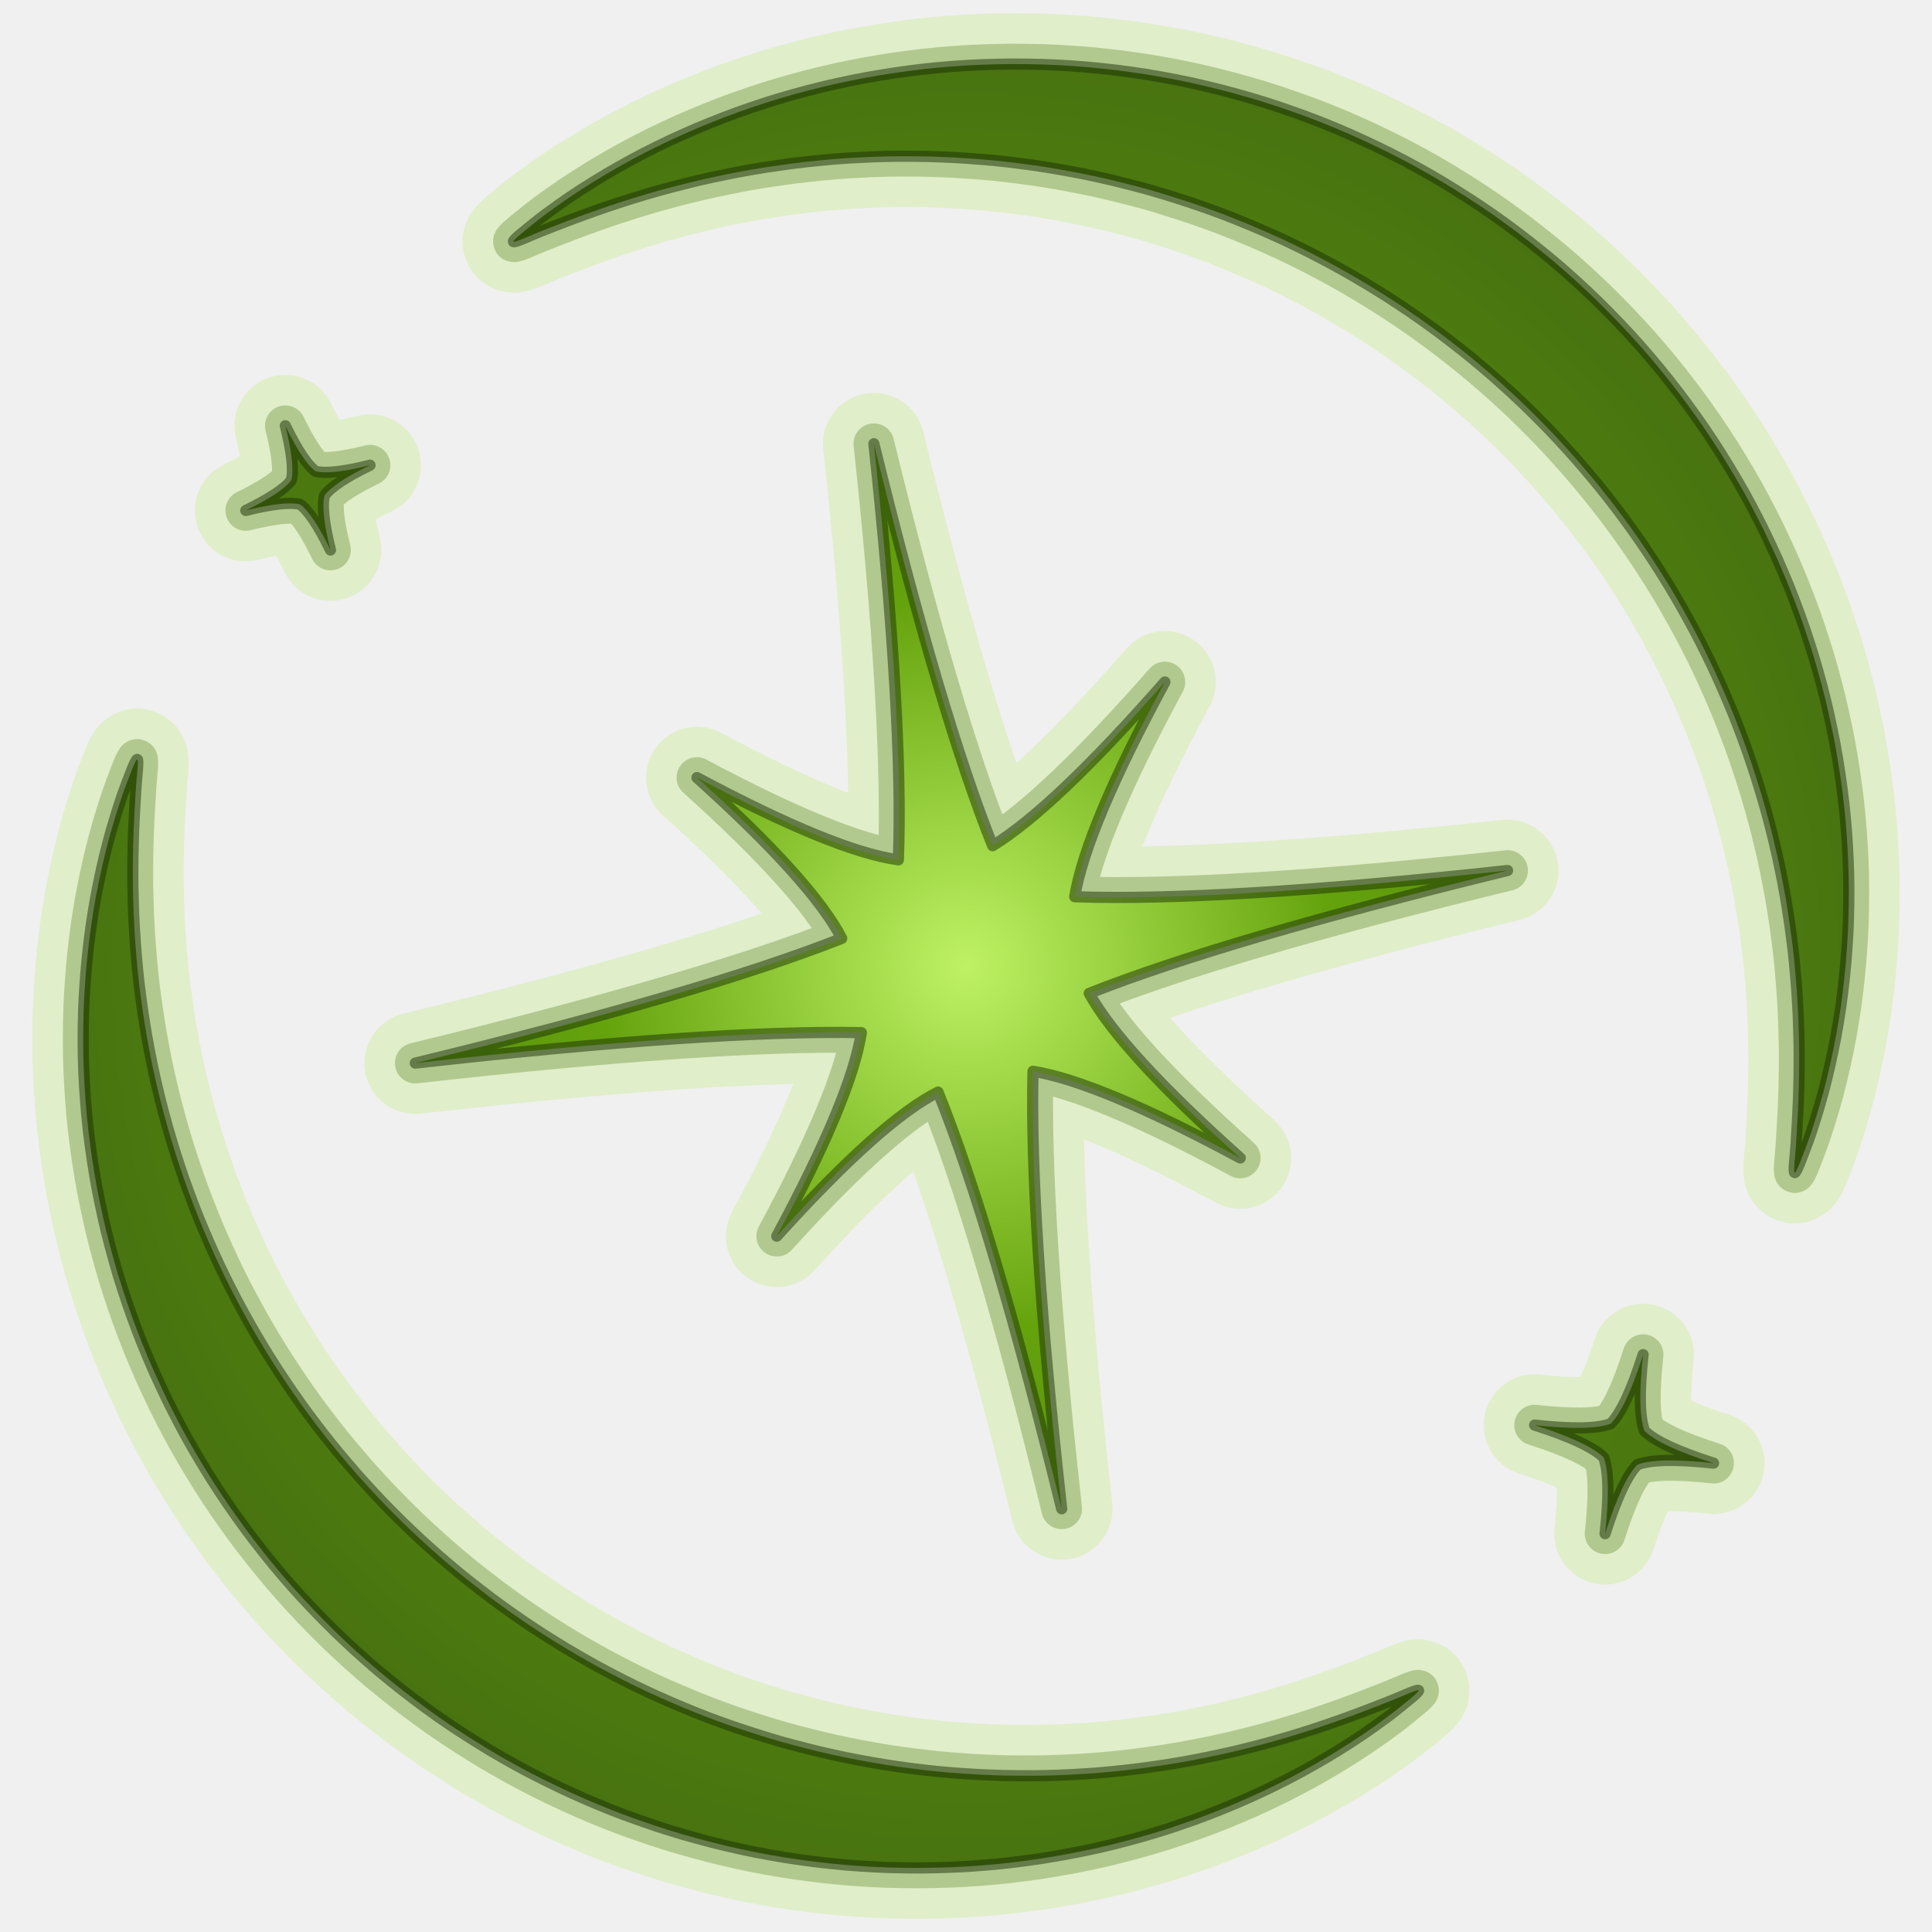
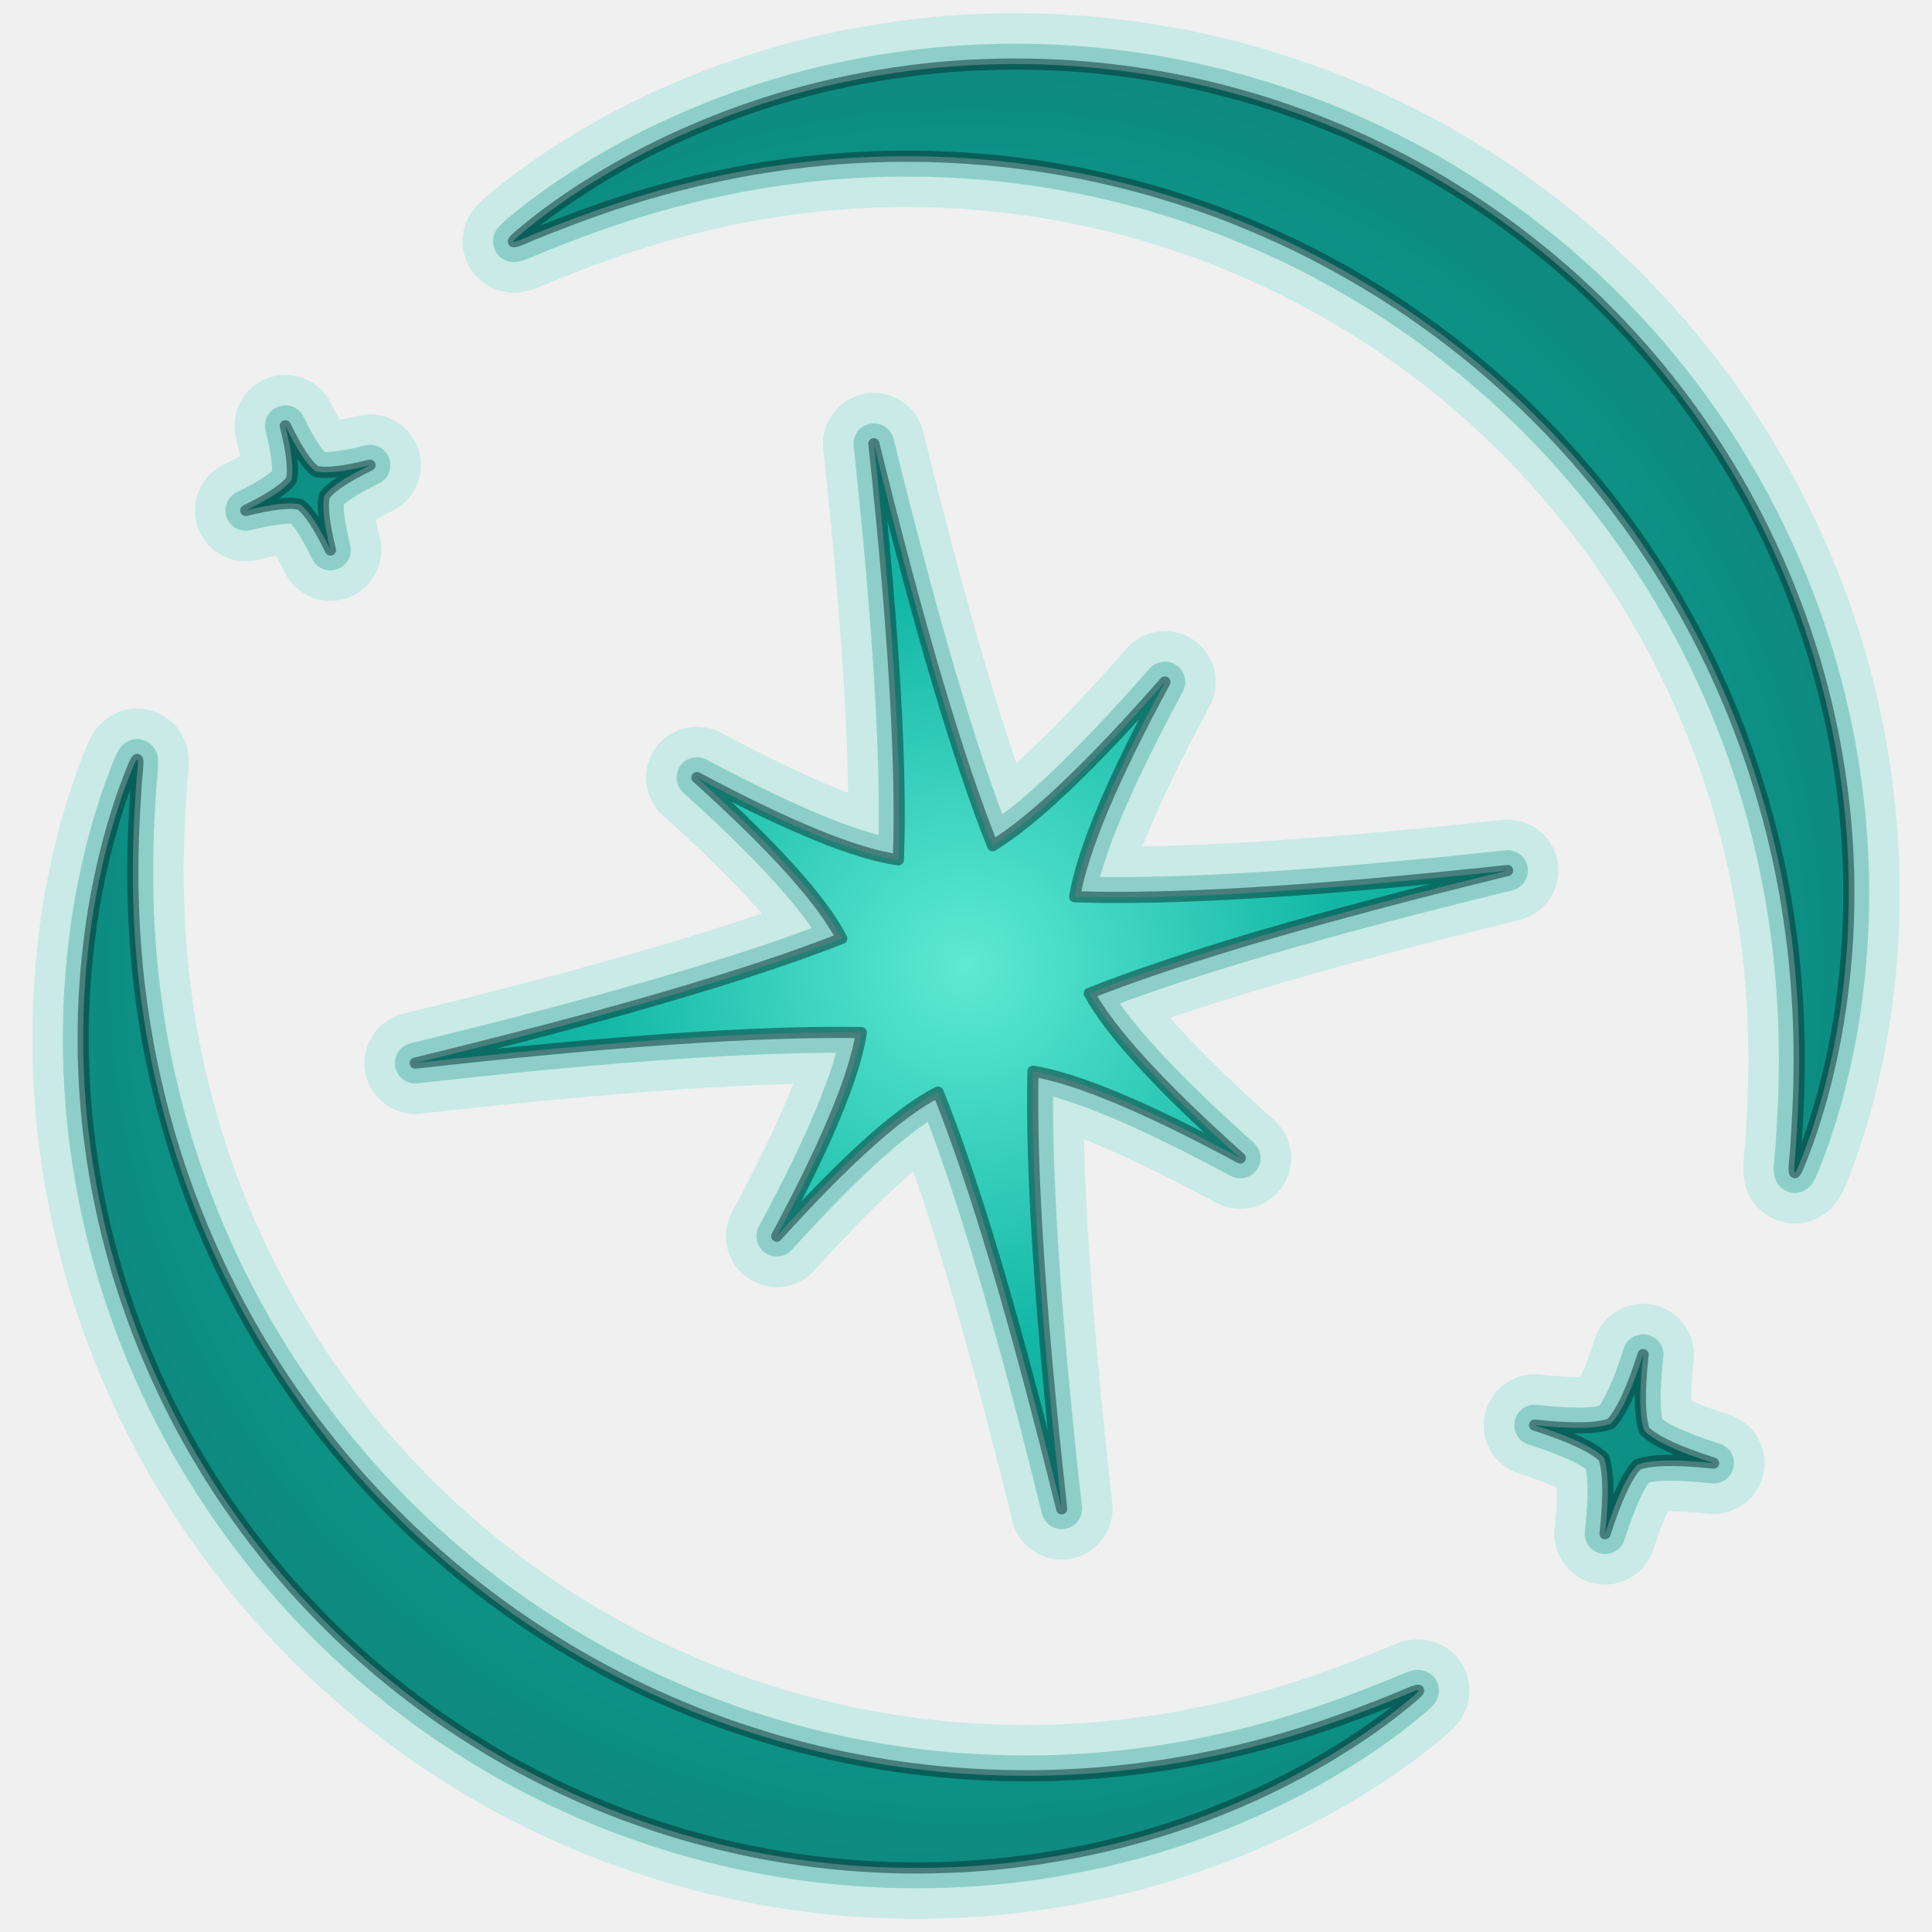
<svg xmlns="http://www.w3.org/2000/svg" viewBox="33 33 190 190" width="190" height="190" role="img" aria-labelledby="af-t">
  <style>.af-d{display:none}@media (prefers-color-scheme:dark){.af-l{display:none}.af-d{display:inline}}</style>
  <g class="af-l">
    <defs>
      <radialGradient id="afl-lit" gradientUnits="userSpaceOnUse" cx="128" cy="128" r="120">
-         <stop offset="0" stop-color="#BEF264" />
-         <stop offset=".3" stop-color="#65A30D" />
-         <stop offset=".62" stop-color="#4D7C0F" />
-         <stop offset="1" stop-color="#3F6212" />
+         <stop offset="0" stop-color="#5EEAD4" />
+         <stop offset=".3" stop-color="#14B8A6" />
+         <stop offset=".62" stop-color="#0D9488" />
+         <stop offset="1" stop-color="#0F766E" />
      </radialGradient>
      <g id="afl-m">
        <path d="M118.94 76.64Q125.49 103.36 130.62 116.17Q136.65 112.49 147.56 100.07Q139.8 114.45 138.69 121.19Q152.94 121.68 181.26 118.61Q153.5 125.39 140.12 130.69Q143.25 136.41 154.97 146.88Q141.09 139.4 134.59 138.35Q134.24 152.85 137.41 181.38Q130.6 153.65 125.25 140.4Q119.67 143.2 109.39 154.57Q116.73 140.92 117.71 134.55Q102.86 134.28 73.84 137.55Q102.11 130.67 115.78 125.29Q112.92 119.72 101.54 109.47Q115.09 116.7 121.35 117.56Q121.87 103.9 118.94 76.64Z" />
        <path d="M83.49 56.76C83.57 56.91 85.25 56.11 86.11 55.78C86.98 55.44 87.84 55.09 88.7 54.77C89.56 54.44 90.42 54.12 91.28 53.82C92.15 53.51 93.01 53.21 93.88 52.93C94.74 52.65 95.61 52.38 96.48 52.12C97.35 51.86 98.23 51.62 99.1 51.39C99.98 51.16 100.85 50.94 101.73 50.73C102.61 50.53 103.49 50.34 104.37 50.16C105.25 49.98 106.13 49.81 107.01 49.66C107.89 49.51 108.77 49.37 109.66 49.25C110.54 49.12 111.42 49.01 112.31 48.91C113.19 48.81 114.08 48.73 114.96 48.65C115.84 48.58 116.73 48.52 117.61 48.48C118.49 48.43 119.37 48.4 120.26 48.38C121.14 48.36 122.02 48.36 122.9 48.37C123.78 48.37 124.65 48.39 125.53 48.43C126.41 48.46 127.28 48.51 128.15 48.57C129.03 48.63 129.9 48.7 130.77 48.78C131.63 48.87 132.5 48.97 133.36 49.08C134.23 49.19 135.09 49.31 135.95 49.45C136.81 49.59 137.66 49.74 138.51 49.9C139.37 50.06 140.21 50.23 141.06 50.42C141.91 50.61 142.75 50.8 143.58 51.02C144.42 51.23 145.26 51.45 146.09 51.68C146.92 51.92 147.74 52.17 148.56 52.43C149.39 52.69 150.2 52.96 151.02 53.24C151.83 53.52 152.64 53.82 153.44 54.12C154.24 54.43 155.04 54.75 155.83 55.08C156.62 55.41 157.41 55.75 158.19 56.1C158.97 56.45 159.75 56.81 160.52 57.19C161.29 57.56 162.05 57.95 162.81 58.35C163.57 58.74 164.32 59.15 165.07 59.57C165.81 59.99 166.55 60.42 167.29 60.86C168.02 61.3 168.75 61.75 169.47 62.21C170.19 62.67 170.9 63.14 171.6 63.62C172.31 64.1 173.01 64.6 173.7 65.1C174.39 65.6 175.08 66.11 175.75 66.64C176.43 67.16 177.1 67.69 177.76 68.23C178.42 68.77 179.07 69.33 179.72 69.89C180.36 70.45 181 71.02 181.63 71.6C182.26 72.18 182.88 72.77 183.49 73.37C184.1 73.97 184.7 74.57 185.3 75.19C185.89 75.81 186.48 76.43 187.05 77.07C187.63 77.7 188.2 78.35 188.75 79C189.31 79.65 189.86 80.31 190.4 80.98C190.94 81.65 191.47 82.32 191.99 83.01C192.51 83.69 193.02 84.39 193.52 85.09C194.02 85.79 194.51 86.5 194.99 87.22C195.47 87.93 195.94 88.66 196.4 89.39C196.86 90.12 197.31 90.86 197.75 91.61C198.19 92.35 198.61 93.11 199.03 93.87C199.45 94.63 199.85 95.39 200.25 96.17C200.64 96.94 201.03 97.72 201.4 98.51C201.77 99.3 202.13 100.09 202.48 100.89C202.83 101.69 203.17 102.5 203.5 103.31C203.82 104.12 204.14 104.94 204.44 105.76C204.74 106.58 205.04 107.41 205.31 108.24C205.59 109.08 205.86 109.92 206.11 110.76C206.37 111.61 206.61 112.46 206.84 113.31C207.07 114.16 207.29 115.02 207.49 115.88C207.7 116.75 207.89 117.61 208.07 118.48C208.25 119.35 208.41 120.23 208.57 121.11C208.72 121.99 208.86 122.87 208.99 123.76C209.12 124.64 209.23 125.53 209.34 126.42C209.44 127.31 209.53 128.21 209.6 129.11C209.68 130.01 209.74 130.91 209.79 131.81C209.84 132.71 209.88 133.62 209.9 134.53C209.93 135.43 209.94 136.34 209.94 137.26C209.94 138.17 209.92 139.08 209.9 140C209.88 140.91 209.84 141.83 209.79 142.75C209.75 143.67 209.68 144.59 209.63 145.52C209.58 146.45 209.34 148.29 209.5 148.32C209.67 148.36 210.29 146.61 210.63 145.73C210.97 144.85 211.26 143.96 211.54 143.06C211.82 142.17 212.08 141.26 212.33 140.35C212.57 139.44 212.79 138.52 213 137.6C213.21 136.68 213.39 135.75 213.57 134.82C213.74 133.89 213.89 132.95 214.03 132.01C214.16 131.07 214.28 130.12 214.38 129.17C214.48 128.22 214.57 127.27 214.63 126.32C214.7 125.37 214.75 124.41 214.78 123.45C214.81 122.49 214.82 121.53 214.82 120.57C214.82 119.61 214.8 118.65 214.76 117.69C214.72 116.73 214.66 115.76 214.59 114.8C214.52 113.84 214.43 112.88 214.32 111.92C214.21 110.95 214.08 109.99 213.94 109.04C213.8 108.08 213.63 107.12 213.46 106.16C213.28 105.21 213.08 104.26 212.87 103.31C212.66 102.36 212.43 101.41 212.18 100.47C211.93 99.53 211.67 98.59 211.39 97.65C211.1 96.72 210.8 95.78 210.49 94.86C210.17 93.93 209.84 93.01 209.49 92.1C209.14 91.18 208.78 90.27 208.39 89.37C208.01 88.46 207.61 87.57 207.19 86.68C206.78 85.79 206.35 84.9 205.9 84.03C205.45 83.15 204.99 82.28 204.51 81.42C204.03 80.56 203.53 79.71 203.02 78.87C202.51 78.02 201.98 77.19 201.44 76.36C200.9 75.54 200.34 74.72 199.77 73.92C199.2 73.11 198.61 72.32 198.01 71.53C197.41 70.75 196.79 69.97 196.17 69.21C195.54 68.44 194.89 67.69 194.24 66.95C193.58 66.21 192.91 65.48 192.22 64.76C191.54 64.05 190.84 63.34 190.14 62.65C189.43 61.96 188.7 61.28 187.97 60.61C187.24 59.95 186.49 59.29 185.73 58.65C184.97 58.02 184.2 57.39 183.42 56.78C182.64 56.17 181.85 55.57 181.05 54.99C180.25 54.4 179.43 53.83 178.61 53.28C177.79 52.73 176.95 52.19 176.11 51.67C175.27 51.14 174.42 50.63 173.56 50.14C172.7 49.65 171.83 49.17 170.95 48.71C170.07 48.25 169.19 47.81 168.29 47.38C167.4 46.95 166.5 46.54 165.59 46.14C164.69 45.74 163.77 45.37 162.85 45C161.93 44.64 161 44.29 160.07 43.97C159.14 43.64 158.2 43.32 157.26 43.03C156.31 42.73 155.37 42.46 154.41 42.2C153.46 41.94 152.51 41.69 151.55 41.47C150.59 41.24 149.62 41.03 148.66 40.84C147.69 40.65 146.72 40.48 145.75 40.32C144.78 40.17 143.8 40.03 142.83 39.91C141.85 39.79 140.88 39.69 139.9 39.6C138.92 39.52 137.94 39.45 136.96 39.4C135.99 39.35 135.01 39.32 134.03 39.31C133.05 39.29 132.07 39.3 131.1 39.32C130.12 39.34 129.14 39.38 128.17 39.43C127.2 39.49 126.23 39.56 125.26 39.65C124.29 39.74 123.32 39.85 122.36 39.98C121.4 40.1 120.44 40.25 119.48 40.41C118.52 40.57 117.57 40.74 116.62 40.94C115.68 41.13 114.73 41.34 113.79 41.57C112.86 41.8 111.92 42.04 111 42.3C110.07 42.56 109.15 42.84 108.23 43.13C107.32 43.43 106.41 43.74 105.51 44.06C104.61 44.39 103.71 44.73 102.83 45.09C101.94 45.45 101.06 45.82 100.19 46.21C99.32 46.6 98.46 47 97.61 47.42C96.75 47.84 95.91 48.28 95.07 48.73C94.24 49.18 93.42 49.65 92.6 50.13C91.79 50.61 90.99 51.11 90.19 51.62C89.4 52.13 88.62 52.66 87.86 53.2C87.09 53.75 86.33 54.3 85.6 54.89C84.87 55.49 83.4 56.62 83.49 56.76Z" />
        <path d="M172.51 199.24C172.43 199.09 170.75 199.89 169.89 200.22C169.02 200.56 168.16 200.91 167.3 201.23C166.44 201.56 165.58 201.88 164.72 202.18C163.85 202.49 162.99 202.79 162.12 203.07C161.26 203.35 160.39 203.62 159.52 203.88C158.65 204.14 157.77 204.38 156.9 204.61C156.02 204.84 155.15 205.06 154.27 205.27C153.39 205.47 152.51 205.66 151.63 205.84C150.75 206.02 149.87 206.19 148.99 206.34C148.11 206.49 147.23 206.63 146.34 206.75C145.46 206.88 144.58 206.99 143.69 207.09C142.81 207.19 141.92 207.27 141.04 207.35C140.16 207.42 139.27 207.48 138.39 207.52C137.51 207.57 136.63 207.6 135.74 207.62C134.86 207.64 133.98 207.64 133.1 207.63C132.22 207.63 131.35 207.61 130.47 207.57C129.59 207.54 128.72 207.49 127.85 207.43C126.97 207.37 126.1 207.3 125.23 207.22C124.37 207.13 123.5 207.03 122.64 206.92C121.77 206.81 120.91 206.69 120.05 206.55C119.19 206.41 118.34 206.26 117.49 206.1C116.63 205.94 115.79 205.77 114.94 205.58C114.09 205.39 113.25 205.2 112.42 204.98C111.58 204.77 110.74 204.55 109.91 204.32C109.08 204.08 108.26 203.83 107.44 203.57C106.61 203.31 105.8 203.04 104.98 202.76C104.17 202.48 103.36 202.18 102.56 201.88C101.76 201.57 100.96 201.25 100.17 200.92C99.38 200.59 98.59 200.25 97.81 199.9C97.03 199.55 96.25 199.19 95.48 198.81C94.71 198.44 93.95 198.05 93.19 197.65C92.43 197.26 91.68 196.85 90.93 196.43C90.19 196.01 89.45 195.58 88.71 195.14C87.98 194.7 87.25 194.25 86.53 193.79C85.81 193.33 85.1 192.86 84.4 192.38C83.69 191.9 82.99 191.4 82.3 190.9C81.61 190.4 80.92 189.89 80.25 189.36C79.57 188.84 78.9 188.31 78.24 187.77C77.58 187.23 76.93 186.67 76.28 186.11C75.64 185.55 75 184.98 74.37 184.4C73.74 183.82 73.12 183.23 72.51 182.63C71.9 182.03 71.3 181.43 70.7 180.81C70.11 180.19 69.52 179.57 68.95 178.93C68.37 178.3 67.8 177.65 67.25 177C66.69 176.35 66.14 175.69 65.6 175.02C65.06 174.35 64.53 173.68 64.01 172.99C63.49 172.31 62.98 171.61 62.48 170.91C61.98 170.21 61.49 169.5 61.01 168.78C60.53 168.07 60.06 167.34 59.6 166.61C59.14 165.88 58.69 165.14 58.25 164.39C57.81 163.65 57.39 162.89 56.97 162.13C56.55 161.37 56.15 160.61 55.75 159.83C55.36 159.06 54.97 158.28 54.6 157.49C54.23 156.7 53.87 155.91 53.52 155.11C53.17 154.31 52.83 153.5 52.5 152.69C52.18 151.88 51.86 151.06 51.56 150.24C51.26 149.42 50.96 148.59 50.69 147.76C50.41 146.92 50.14 146.08 49.89 145.24C49.63 144.39 49.39 143.54 49.16 142.69C48.93 141.84 48.71 140.98 48.51 140.12C48.3 139.25 48.11 138.39 47.93 137.52C47.75 136.65 47.59 135.77 47.43 134.89C47.28 134.01 47.14 133.13 47.01 132.24C46.88 131.36 46.77 130.47 46.66 129.58C46.56 128.69 46.47 127.79 46.4 126.89C46.32 125.99 46.26 125.09 46.21 124.19C46.16 123.29 46.12 122.38 46.1 121.47C46.07 120.57 46.06 119.66 46.06 118.74C46.06 117.83 46.08 116.92 46.1 116C46.12 115.09 46.16 114.17 46.21 113.25C46.25 112.33 46.32 111.41 46.37 110.48C46.42 109.55 46.66 107.71 46.5 107.68C46.33 107.64 45.71 109.39 45.37 110.27C45.03 111.15 44.74 112.04 44.46 112.94C44.18 113.83 43.92 114.74 43.67 115.65C43.43 116.56 43.21 117.48 43 118.4C42.79 119.32 42.61 120.25 42.43 121.18C42.26 122.11 42.11 123.05 41.97 123.99C41.84 124.93 41.72 125.88 41.62 126.83C41.52 127.78 41.43 128.73 41.37 129.68C41.3 130.63 41.25 131.59 41.22 132.55C41.19 133.51 41.18 134.47 41.18 135.43C41.18 136.39 41.2 137.35 41.24 138.31C41.28 139.27 41.34 140.24 41.41 141.2C41.48 142.16 41.57 143.12 41.68 144.08C41.79 145.05 41.92 146.01 42.06 146.96C42.2 147.92 42.37 148.88 42.54 149.84C42.72 150.79 42.92 151.74 43.13 152.69C43.34 153.64 43.57 154.59 43.82 155.53C44.07 156.47 44.33 157.41 44.61 158.35C44.9 159.28 45.2 160.22 45.51 161.14C45.83 162.07 46.16 162.99 46.51 163.9C46.86 164.82 47.22 165.73 47.61 166.63C47.99 167.54 48.39 168.43 48.81 169.32C49.22 170.21 49.65 171.1 50.1 171.97C50.55 172.85 51.01 173.72 51.49 174.58C51.97 175.44 52.47 176.29 52.98 177.13C53.49 177.98 54.02 178.81 54.56 179.64C55.1 180.46 55.66 181.28 56.23 182.08C56.8 182.89 57.39 183.68 57.99 184.47C58.59 185.25 59.21 186.03 59.83 186.79C60.46 187.56 61.11 188.31 61.76 189.05C62.42 189.79 63.09 190.52 63.78 191.24C64.46 191.95 65.16 192.66 65.86 193.35C66.57 194.04 67.3 194.72 68.03 195.39C68.76 196.05 69.51 196.71 70.27 197.35C71.03 197.98 71.8 198.61 72.58 199.22C73.36 199.83 74.15 200.43 74.95 201.01C75.75 201.6 76.57 202.17 77.39 202.72C78.21 203.27 79.05 203.81 79.89 204.33C80.73 204.86 81.58 205.37 82.44 205.86C83.3 206.35 84.17 206.83 85.05 207.29C85.93 207.75 86.81 208.19 87.71 208.62C88.6 209.05 89.5 209.46 90.41 209.86C91.31 210.26 92.23 210.63 93.15 211C94.07 211.36 95 211.71 95.93 212.03C96.86 212.36 97.8 212.68 98.74 212.97C99.69 213.27 100.63 213.54 101.59 213.8C102.54 214.06 103.49 214.31 104.45 214.53C105.41 214.76 106.38 214.97 107.34 215.16C108.31 215.35 109.28 215.52 110.25 215.68C111.22 215.83 112.2 215.97 113.17 216.09C114.15 216.21 115.12 216.31 116.1 216.4C117.08 216.48 118.06 216.55 119.04 216.6C120.01 216.65 120.99 216.68 121.97 216.69C122.95 216.71 123.93 216.7 124.9 216.68C125.88 216.66 126.86 216.62 127.83 216.57C128.8 216.51 129.77 216.44 130.74 216.35C131.71 216.26 132.68 216.15 133.64 216.02C134.6 215.9 135.56 215.75 136.52 215.59C137.48 215.43 138.43 215.26 139.38 215.06C140.32 214.87 141.27 214.66 142.21 214.43C143.14 214.2 144.08 213.96 145 213.7C145.93 213.44 146.85 213.16 147.77 212.87C148.68 212.57 149.59 212.26 150.49 211.94C151.39 211.61 152.29 211.27 153.17 210.91C154.06 210.55 154.94 210.18 155.81 209.79C156.68 209.4 157.54 209 158.39 208.58C159.25 208.16 160.09 207.72 160.93 207.27C161.76 206.82 162.58 206.35 163.4 205.87C164.21 205.39 165.01 204.89 165.81 204.38C166.6 203.87 167.38 203.34 168.14 202.8C168.91 202.25 169.67 201.7 170.4 201.11C171.13 200.51 172.6 199.38 172.51 199.24Z" />
        <path d="M194.59 166.22Q193.98 171.74 194.73 173.72Q196.24 175.21 201.52 176.89Q196.01 176.29 194.03 177.04Q192.54 178.54 190.85 183.83Q191.46 178.31 190.71 176.33Q189.21 174.84 183.92 173.15Q189.44 173.76 191.41 173.01Q192.9 171.51 194.59 166.22Z" />
        <path d="M61.06 74.87Q62.8 78.46 64.04 79.35Q65.51 79.72 69.39 78.75Q65.79 80.5 64.91 81.74Q64.53 83.21 65.5 87.09Q63.75 83.49 62.52 82.61Q61.05 82.23 57.17 83.2Q60.76 81.45 61.65 80.22Q62.03 78.74 61.06 74.87Z" />
      </g>
    </defs>
-     <use href="#afl-m" fill="none" stroke="#A3E635" stroke-width="10" stroke-opacity=".2" stroke-linejoin="round" />
-     <use href="#afl-m" fill="none" stroke="#4D7C0F" stroke-width="4" stroke-opacity=".32" stroke-linejoin="round" />
-     <use href="#afl-m" fill="url(#afl-lit)" stroke="#1A2E05" stroke-width="1.1" stroke-opacity=".5" stroke-linejoin="round" />
+     <use href="#afl-m" fill="none" stroke="#2DD4BF" stroke-width="10" stroke-opacity=".2" stroke-linejoin="round" />
+     <use href="#afl-m" fill="none" stroke="#0D9488" stroke-width="4" stroke-opacity=".32" stroke-linejoin="round" />
+     <use href="#afl-m" fill="url(#afl-lit)" stroke="#042F2E" stroke-width="1.1" stroke-opacity=".5" stroke-linejoin="round" />
  </g>
  <g class="af-d">
    <defs>
      <radialGradient id="afd-lit" gradientUnits="userSpaceOnUse" cx="128" cy="128" r="120">
-         <stop offset="0" stop-color="#F6FFB0" />
-         <stop offset=".3" stop-color="#E6FA5E" />
-         <stop offset=".62" stop-color="#D4F23C" />
-         <stop offset="1" stop-color="#C3E830" />
+         <stop offset="0" stop-color="#5EEAD4" />
+         <stop offset=".3" stop-color="#14B8A6" />
+         <stop offset=".62" stop-color="#0D9488" />
+         <stop offset="1" stop-color="#0F766E" />
      </radialGradient>
      <g id="afd-m">
        <path d="M118.94 76.64Q125.49 103.36 130.62 116.17Q136.65 112.49 147.56 100.07Q139.8 114.45 138.69 121.19Q152.94 121.68 181.26 118.61Q153.5 125.39 140.12 130.69Q143.25 136.41 154.97 146.88Q141.09 139.4 134.59 138.35Q134.24 152.85 137.41 181.38Q130.6 153.65 125.25 140.4Q119.67 143.2 109.39 154.57Q116.73 140.92 117.71 134.55Q102.86 134.28 73.84 137.55Q102.11 130.67 115.78 125.29Q112.92 119.72 101.54 109.47Q115.09 116.7 121.35 117.56Q121.87 103.9 118.94 76.64Z" />
        <path d="M83.49 56.76C83.57 56.91 85.25 56.11 86.11 55.78C86.98 55.44 87.84 55.09 88.7 54.77C89.56 54.44 90.42 54.12 91.28 53.82C92.15 53.51 93.01 53.21 93.88 52.93C94.74 52.65 95.61 52.38 96.48 52.12C97.35 51.86 98.23 51.62 99.1 51.39C99.98 51.16 100.85 50.94 101.73 50.73C102.61 50.53 103.49 50.34 104.37 50.16C105.25 49.98 106.13 49.81 107.01 49.66C107.89 49.51 108.77 49.37 109.66 49.25C110.54 49.12 111.42 49.01 112.31 48.91C113.19 48.81 114.08 48.73 114.96 48.65C115.84 48.58 116.73 48.52 117.61 48.48C118.49 48.43 119.37 48.4 120.26 48.38C121.14 48.36 122.02 48.36 122.9 48.37C123.78 48.37 124.65 48.39 125.53 48.43C126.41 48.46 127.28 48.51 128.15 48.57C129.03 48.63 129.9 48.7 130.77 48.78C131.63 48.87 132.5 48.97 133.36 49.08C134.23 49.19 135.09 49.31 135.95 49.45C136.81 49.59 137.66 49.74 138.51 49.9C139.37 50.06 140.21 50.23 141.06 50.42C141.91 50.61 142.75 50.8 143.58 51.02C144.42 51.23 145.26 51.45 146.09 51.68C146.92 51.92 147.74 52.17 148.56 52.43C149.39 52.69 150.2 52.96 151.02 53.24C151.83 53.52 152.64 53.82 153.44 54.12C154.24 54.43 155.04 54.75 155.83 55.08C156.62 55.41 157.41 55.75 158.19 56.1C158.97 56.45 159.75 56.81 160.52 57.19C161.29 57.56 162.05 57.95 162.81 58.35C163.57 58.74 164.32 59.15 165.07 59.57C165.81 59.99 166.55 60.42 167.29 60.86C168.02 61.3 168.75 61.75 169.47 62.21C170.19 62.67 170.9 63.14 171.6 63.62C172.31 64.1 173.01 64.6 173.7 65.1C174.39 65.6 175.08 66.11 175.75 66.64C176.43 67.16 177.1 67.69 177.76 68.23C178.42 68.77 179.07 69.33 179.72 69.89C180.36 70.45 181 71.02 181.63 71.6C182.26 72.18 182.88 72.77 183.49 73.37C184.1 73.97 184.7 74.57 185.3 75.19C185.89 75.81 186.48 76.43 187.05 77.07C187.63 77.7 188.2 78.35 188.75 79C189.31 79.65 189.86 80.31 190.4 80.98C190.94 81.65 191.47 82.32 191.99 83.01C192.51 83.69 193.02 84.39 193.52 85.09C194.02 85.79 194.51 86.5 194.99 87.22C195.47 87.93 195.94 88.66 196.4 89.39C196.86 90.12 197.31 90.86 197.75 91.61C198.19 92.35 198.61 93.11 199.03 93.87C199.45 94.63 199.85 95.39 200.25 96.17C200.64 96.94 201.03 97.72 201.4 98.51C201.77 99.3 202.13 100.09 202.48 100.89C202.83 101.69 203.17 102.5 203.5 103.31C203.82 104.12 204.14 104.94 204.44 105.76C204.74 106.58 205.04 107.41 205.31 108.24C205.59 109.08 205.86 109.92 206.11 110.76C206.37 111.61 206.61 112.46 206.84 113.31C207.07 114.16 207.29 115.02 207.49 115.88C207.7 116.75 207.89 117.61 208.07 118.48C208.25 119.35 208.41 120.23 208.57 121.11C208.72 121.99 208.86 122.87 208.99 123.76C209.12 124.64 209.23 125.53 209.34 126.42C209.44 127.31 209.53 128.21 209.6 129.11C209.68 130.01 209.74 130.91 209.79 131.81C209.84 132.71 209.88 133.62 209.9 134.53C209.93 135.43 209.94 136.34 209.94 137.26C209.94 138.17 209.92 139.08 209.9 140C209.88 140.91 209.84 141.83 209.79 142.75C209.75 143.67 209.68 144.59 209.63 145.52C209.58 146.45 209.34 148.29 209.5 148.32C209.67 148.36 210.29 146.61 210.63 145.73C210.97 144.85 211.26 143.96 211.54 143.06C211.82 142.17 212.08 141.26 212.33 140.35C212.57 139.44 212.79 138.52 213 137.6C213.21 136.68 213.39 135.75 213.57 134.82C213.74 133.89 213.89 132.95 214.03 132.01C214.16 131.07 214.28 130.12 214.38 129.17C214.48 128.22 214.57 127.27 214.63 126.32C214.7 125.37 214.75 124.41 214.78 123.45C214.81 122.49 214.82 121.53 214.82 120.57C214.82 119.61 214.8 118.65 214.76 117.69C214.72 116.73 214.66 115.76 214.59 114.8C214.52 113.84 214.43 112.88 214.32 111.92C214.21 110.95 214.08 109.99 213.94 109.04C213.8 108.08 213.63 107.12 213.46 106.16C213.28 105.21 213.08 104.26 212.87 103.31C212.66 102.36 212.43 101.41 212.18 100.47C211.93 99.53 211.67 98.59 211.39 97.65C211.1 96.72 210.8 95.78 210.49 94.86C210.17 93.93 209.84 93.01 209.49 92.1C209.14 91.18 208.78 90.27 208.39 89.37C208.01 88.46 207.61 87.57 207.19 86.68C206.78 85.79 206.35 84.9 205.9 84.03C205.45 83.15 204.99 82.28 204.51 81.42C204.03 80.56 203.53 79.71 203.02 78.87C202.51 78.02 201.98 77.19 201.44 76.36C200.9 75.54 200.34 74.72 199.77 73.92C199.2 73.11 198.61 72.32 198.01 71.53C197.41 70.75 196.79 69.97 196.17 69.21C195.54 68.44 194.89 67.69 194.24 66.95C193.58 66.21 192.91 65.48 192.22 64.76C191.54 64.05 190.84 63.34 190.14 62.65C189.43 61.96 188.7 61.28 187.97 60.61C187.24 59.95 186.49 59.29 185.73 58.65C184.97 58.02 184.2 57.39 183.42 56.78C182.64 56.17 181.85 55.57 181.05 54.99C180.25 54.4 179.43 53.83 178.61 53.28C177.79 52.73 176.95 52.19 176.11 51.67C175.27 51.14 174.42 50.63 173.56 50.14C172.7 49.65 171.83 49.17 170.95 48.71C170.07 48.25 169.19 47.81 168.29 47.38C167.4 46.95 166.5 46.54 165.59 46.14C164.69 45.74 163.77 45.37 162.85 45C161.93 44.64 161 44.29 160.07 43.97C159.14 43.64 158.2 43.32 157.26 43.03C156.31 42.73 155.37 42.46 154.41 42.2C153.46 41.94 152.51 41.69 151.55 41.47C150.59 41.24 149.62 41.03 148.66 40.84C147.69 40.65 146.72 40.48 145.75 40.32C144.78 40.17 143.8 40.03 142.83 39.91C141.85 39.79 140.88 39.69 139.9 39.6C138.92 39.52 137.94 39.45 136.96 39.4C135.99 39.35 135.01 39.32 134.03 39.31C133.05 39.29 132.07 39.3 131.1 39.32C130.12 39.34 129.14 39.38 128.17 39.43C127.2 39.49 126.23 39.56 125.26 39.65C124.29 39.74 123.32 39.85 122.36 39.98C121.4 40.1 120.44 40.25 119.48 40.41C118.52 40.57 117.57 40.74 116.62 40.94C115.68 41.13 114.73 41.34 113.79 41.57C112.86 41.8 111.92 42.04 111 42.3C110.07 42.56 109.15 42.84 108.23 43.13C107.32 43.43 106.41 43.74 105.51 44.06C104.61 44.39 103.71 44.73 102.83 45.09C101.94 45.45 101.06 45.82 100.19 46.21C99.32 46.6 98.46 47 97.61 47.42C96.75 47.84 95.91 48.28 95.07 48.73C94.24 49.18 93.42 49.65 92.6 50.13C91.79 50.61 90.99 51.11 90.19 51.62C89.4 52.13 88.62 52.66 87.86 53.2C87.09 53.75 86.33 54.3 85.6 54.89C84.87 55.49 83.4 56.62 83.49 56.76Z" />
        <path d="M172.51 199.24C172.43 199.09 170.75 199.89 169.89 200.22C169.02 200.56 168.16 200.91 167.3 201.23C166.44 201.56 165.58 201.88 164.72 202.18C163.85 202.49 162.99 202.79 162.12 203.07C161.26 203.35 160.39 203.62 159.52 203.88C158.65 204.14 157.77 204.38 156.9 204.61C156.02 204.84 155.15 205.06 154.27 205.27C153.39 205.47 152.51 205.66 151.63 205.84C150.75 206.02 149.87 206.19 148.99 206.34C148.11 206.49 147.23 206.63 146.34 206.75C145.46 206.88 144.58 206.99 143.69 207.09C142.81 207.19 141.92 207.27 141.04 207.35C140.16 207.42 139.27 207.48 138.39 207.52C137.51 207.57 136.63 207.6 135.74 207.62C134.86 207.64 133.98 207.64 133.1 207.63C132.22 207.63 131.35 207.61 130.47 207.57C129.59 207.54 128.72 207.49 127.85 207.43C126.97 207.37 126.1 207.3 125.23 207.22C124.37 207.13 123.5 207.03 122.64 206.92C121.77 206.81 120.91 206.69 120.05 206.55C119.19 206.41 118.34 206.26 117.49 206.1C116.63 205.94 115.79 205.77 114.94 205.58C114.09 205.39 113.25 205.2 112.42 204.98C111.58 204.77 110.74 204.55 109.91 204.32C109.08 204.08 108.26 203.83 107.44 203.57C106.61 203.31 105.8 203.04 104.98 202.76C104.17 202.48 103.36 202.18 102.56 201.88C101.76 201.57 100.96 201.25 100.17 200.92C99.38 200.59 98.59 200.25 97.81 199.9C97.03 199.55 96.25 199.19 95.48 198.81C94.71 198.44 93.95 198.05 93.19 197.65C92.43 197.26 91.68 196.85 90.93 196.43C90.19 196.01 89.45 195.58 88.71 195.14C87.98 194.7 87.25 194.25 86.53 193.79C85.81 193.33 85.1 192.86 84.4 192.38C83.69 191.9 82.99 191.4 82.3 190.9C81.61 190.4 80.92 189.89 80.25 189.36C79.57 188.84 78.9 188.31 78.24 187.77C77.58 187.23 76.93 186.67 76.28 186.11C75.64 185.55 75 184.98 74.37 184.4C73.74 183.82 73.12 183.23 72.51 182.63C71.9 182.03 71.3 181.43 70.7 180.81C70.11 180.19 69.52 179.57 68.95 178.93C68.37 178.3 67.8 177.65 67.25 177C66.69 176.35 66.14 175.69 65.6 175.02C65.06 174.35 64.53 173.68 64.01 172.99C63.49 172.31 62.98 171.61 62.48 170.91C61.98 170.21 61.49 169.5 61.01 168.78C60.53 168.07 60.06 167.34 59.6 166.61C59.14 165.88 58.69 165.14 58.25 164.39C57.81 163.65 57.39 162.89 56.97 162.13C56.55 161.37 56.15 160.61 55.75 159.83C55.36 159.06 54.97 158.28 54.6 157.49C54.23 156.7 53.87 155.91 53.52 155.11C53.17 154.31 52.83 153.5 52.5 152.69C52.18 151.88 51.86 151.06 51.56 150.24C51.26 149.42 50.96 148.59 50.69 147.76C50.41 146.92 50.14 146.08 49.89 145.24C49.63 144.39 49.39 143.54 49.16 142.69C48.93 141.84 48.71 140.98 48.51 140.12C48.3 139.25 48.11 138.39 47.93 137.52C47.75 136.65 47.59 135.77 47.43 134.89C47.28 134.01 47.14 133.13 47.01 132.24C46.88 131.36 46.77 130.47 46.66 129.58C46.56 128.69 46.47 127.79 46.4 126.89C46.32 125.99 46.26 125.09 46.21 124.19C46.16 123.29 46.12 122.38 46.1 121.47C46.07 120.57 46.06 119.66 46.06 118.74C46.06 117.83 46.08 116.92 46.1 116C46.12 115.09 46.16 114.17 46.21 113.25C46.25 112.33 46.32 111.41 46.37 110.48C46.42 109.55 46.66 107.71 46.5 107.68C46.33 107.64 45.71 109.39 45.37 110.27C45.03 111.15 44.74 112.04 44.46 112.94C44.18 113.83 43.92 114.74 43.67 115.65C43.43 116.56 43.21 117.48 43 118.4C42.79 119.32 42.61 120.25 42.43 121.18C42.26 122.11 42.11 123.05 41.97 123.99C41.84 124.93 41.72 125.88 41.62 126.83C41.52 127.78 41.43 128.73 41.37 129.68C41.3 130.63 41.25 131.59 41.22 132.55C41.19 133.51 41.18 134.47 41.18 135.43C41.18 136.39 41.2 137.35 41.24 138.31C41.28 139.27 41.34 140.24 41.41 141.2C41.48 142.16 41.57 143.12 41.68 144.08C41.79 145.05 41.92 146.01 42.06 146.96C42.2 147.92 42.37 148.88 42.54 149.84C42.72 150.79 42.92 151.74 43.13 152.69C43.34 153.64 43.57 154.59 43.82 155.53C44.07 156.47 44.33 157.41 44.61 158.35C44.9 159.28 45.2 160.22 45.51 161.14C45.83 162.07 46.16 162.99 46.51 163.9C46.86 164.82 47.22 165.73 47.61 166.63C47.99 167.54 48.39 168.43 48.81 169.32C49.22 170.21 49.65 171.1 50.1 171.97C50.55 172.85 51.01 173.72 51.49 174.58C51.97 175.44 52.47 176.29 52.98 177.13C53.49 177.98 54.02 178.81 54.56 179.64C55.1 180.46 55.66 181.28 56.23 182.08C56.8 182.89 57.39 183.68 57.99 184.47C58.59 185.25 59.21 186.03 59.83 186.79C60.46 187.56 61.11 188.31 61.76 189.05C62.42 189.79 63.09 190.52 63.78 191.24C64.46 191.95 65.16 192.66 65.86 193.35C66.57 194.04 67.3 194.72 68.03 195.39C68.76 196.05 69.51 196.71 70.27 197.35C71.03 197.98 71.8 198.61 72.58 199.22C73.36 199.83 74.15 200.43 74.95 201.01C75.75 201.6 76.57 202.17 77.39 202.72C78.21 203.27 79.05 203.81 79.89 204.33C80.73 204.86 81.58 205.37 82.44 205.86C83.3 206.35 84.17 206.83 85.05 207.29C85.93 207.75 86.81 208.19 87.71 208.62C88.6 209.05 89.5 209.46 90.41 209.86C91.31 210.26 92.23 210.63 93.15 211C94.07 211.36 95 211.71 95.93 212.03C96.86 212.36 97.8 212.68 98.74 212.97C99.69 213.27 100.63 213.54 101.59 213.8C102.54 214.06 103.49 214.31 104.45 214.53C105.41 214.76 106.38 214.97 107.34 215.16C108.31 215.35 109.28 215.52 110.25 215.68C111.22 215.83 112.2 215.97 113.17 216.09C114.15 216.21 115.12 216.31 116.1 216.4C117.08 216.48 118.06 216.55 119.04 216.6C120.01 216.65 120.99 216.68 121.97 216.69C122.95 216.71 123.93 216.7 124.9 216.68C125.88 216.66 126.86 216.62 127.83 216.57C128.8 216.51 129.77 216.44 130.74 216.35C131.71 216.26 132.68 216.15 133.64 216.02C134.6 215.9 135.56 215.75 136.52 215.59C137.48 215.43 138.43 215.26 139.38 215.06C140.32 214.87 141.27 214.66 142.21 214.43C143.14 214.2 144.08 213.96 145 213.7C145.93 213.44 146.85 213.16 147.77 212.87C148.68 212.57 149.59 212.26 150.49 211.94C151.39 211.61 152.29 211.27 153.17 210.91C154.06 210.55 154.94 210.18 155.81 209.79C156.68 209.4 157.54 209 158.39 208.58C159.25 208.16 160.09 207.72 160.93 207.27C161.76 206.82 162.58 206.35 163.4 205.87C164.21 205.39 165.01 204.89 165.81 204.38C166.6 203.87 167.38 203.34 168.14 202.8C168.91 202.25 169.67 201.7 170.4 201.11C171.13 200.51 172.6 199.38 172.51 199.24Z" />
        <path d="M194.59 166.22Q193.98 171.74 194.73 173.72Q196.24 175.21 201.52 176.89Q196.01 176.29 194.03 177.04Q192.54 178.54 190.85 183.83Q191.46 178.31 190.71 176.33Q189.21 174.84 183.92 173.15Q189.44 173.76 191.41 173.01Q192.9 171.51 194.59 166.22Z" />
        <path d="M61.06 74.87Q62.8 78.46 64.04 79.35Q65.51 79.72 69.39 78.75Q65.79 80.5 64.91 81.74Q64.53 83.21 65.5 87.09Q63.75 83.49 62.52 82.61Q61.05 82.23 57.17 83.2Q60.76 81.45 61.65 80.22Q62.03 78.74 61.06 74.87Z" />
      </g>
    </defs>
-     <use href="#afd-m" fill="none" stroke="#B8EA3A" stroke-width="10" stroke-opacity=".2" stroke-linejoin="round" />
-     <use href="#afd-m" fill="none" stroke="#D4F23C" stroke-width="4" stroke-opacity=".32" stroke-linejoin="round" />
-     <use href="#afd-m" fill="url(#afd-lit)" stroke="#0E2A2A" stroke-width="1.1" stroke-opacity=".5" stroke-linejoin="round" />
+     <use href="#afd-m" fill="none" stroke="#2DD4BF" stroke-width="10" stroke-opacity=".2" stroke-linejoin="round" />
+     <use href="#afd-m" fill="none" stroke="#0D9488" stroke-width="4" stroke-opacity=".32" stroke-linejoin="round" />
+     <use href="#afd-m" fill="url(#afd-lit)" stroke="#FFFFFF" stroke-width="1.2" stroke-opacity=".6" stroke-linejoin="round" />
  </g>
</svg>
